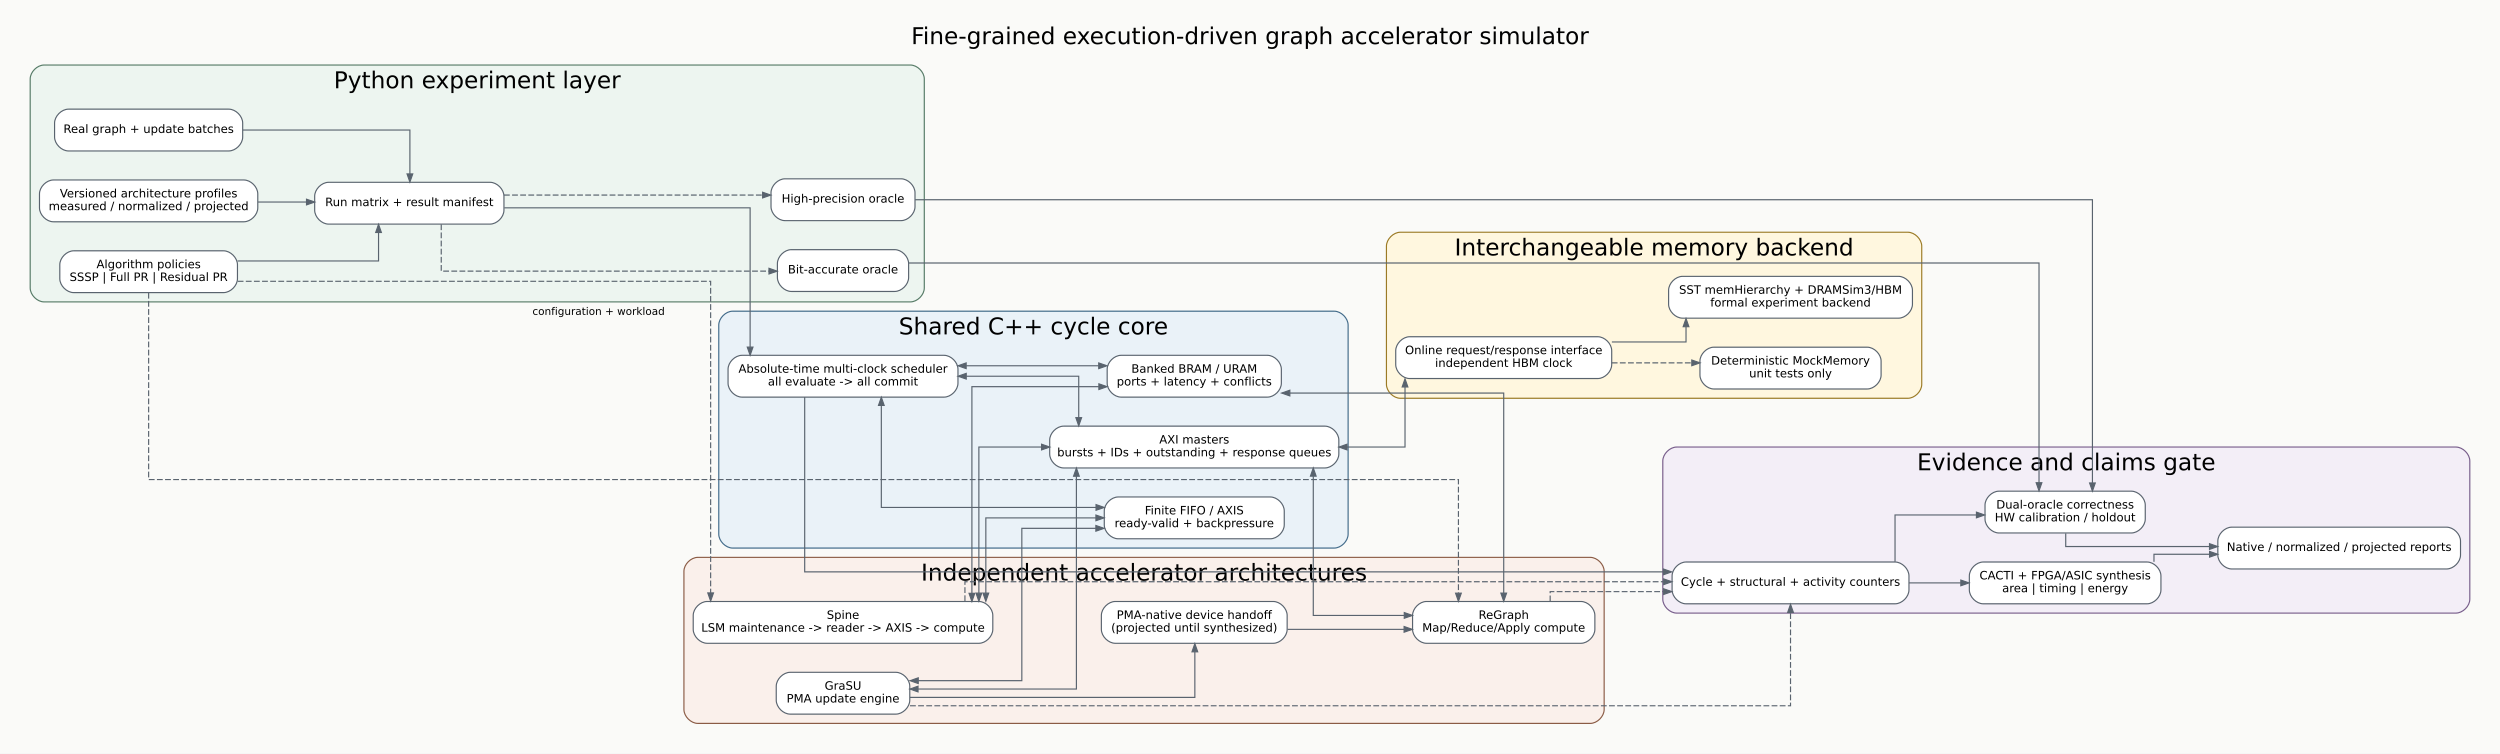
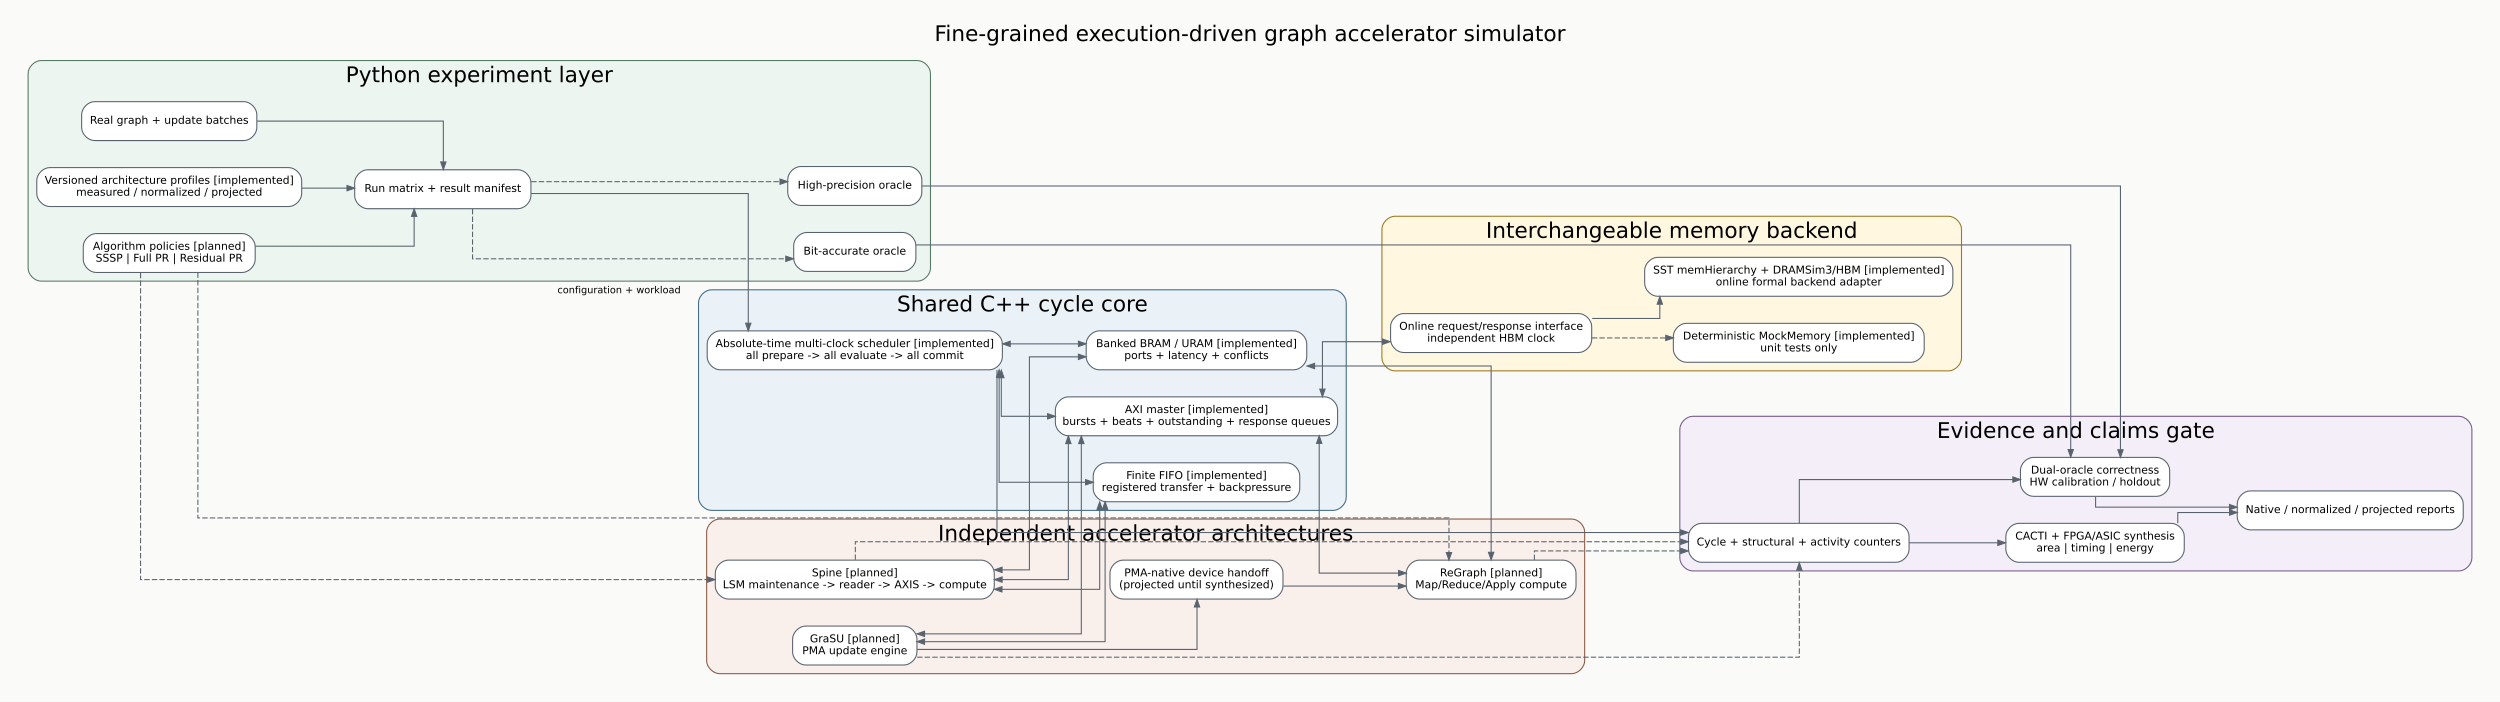
- <svg xmlns="http://www.w3.org/2000/svg" width="2153pt" height="649pt" viewBox="0.00 0.00 2153.00 649.00">
+ <svg xmlns="http://www.w3.org/2000/svg" width="2312pt" height="649pt" viewBox="0.00 0.00 2312.00 649.00">
  <g id="graph0" class="graph" transform="scale(1 1) rotate(0) translate(18 631)">
-     <polygon fill="#fafaf8" stroke="transparent" points="-18,18 -18,-631 2135,-631 2135,18 -18,18" />
-     <text text-anchor="middle" x="1058.5" y="-593" font-family="DejaVu Sans" font-size="20.00">Fine-grained execution-driven graph accelerator simulator</text>
+     <polygon fill="#fafaf8" stroke="transparent" points="-18,18 -18,-631 2294,-631 2294,18 -18,18" />
+     <text text-anchor="middle" x="1138" y="-593" font-family="DejaVu Sans" font-size="20.00">Fine-grained execution-driven graph accelerator simulator</text>
    <g id="clust1" class="cluster">
-       <path fill="#edf5f0" stroke="#557a66" d="M20,-371C20,-371 766,-371 766,-371 772,-371 778,-377 778,-383 778,-383 778,-563 778,-563 778,-569 772,-575 766,-575 766,-575 20,-575 20,-575 14,-575 8,-569 8,-563 8,-563 8,-383 8,-383 8,-377 14,-371 20,-371" />
-       <text text-anchor="middle" x="393" y="-555" font-family="DejaVu Sans" font-size="20.00">Python experiment layer</text>
+       <path fill="#edf5f0" stroke="#557a66" d="M20,-371C20,-371 830.5,-371 830.5,-371 836.5,-371 842.5,-377 842.5,-383 842.5,-383 842.5,-563 842.5,-563 842.5,-569 836.5,-575 830.5,-575 830.5,-575 20,-575 20,-575 14,-575 8,-569 8,-563 8,-563 8,-383 8,-383 8,-377 14,-371 20,-371" />
+       <text text-anchor="middle" x="425.25" y="-555" font-family="DejaVu Sans" font-size="20.00">Python experiment layer</text>
    </g>
    <g id="clust2" class="cluster">
-       <path fill="#eaf2f8" stroke="#426b8a" d="M613,-159C613,-159 1131,-159 1131,-159 1137,-159 1143,-165 1143,-171 1143,-171 1143,-351 1143,-351 1143,-357 1137,-363 1131,-363 1131,-363 613,-363 613,-363 607,-363 601,-357 601,-351 601,-351 601,-171 601,-171 601,-165 607,-159 613,-159" />
-       <text text-anchor="middle" x="872" y="-343" font-family="DejaVu Sans" font-size="20.00">Shared C++ cycle core</text>
+       <path fill="#eaf2f8" stroke="#426b8a" d="M640,-159C640,-159 1215,-159 1215,-159 1221,-159 1227,-165 1227,-171 1227,-171 1227,-351 1227,-351 1227,-357 1221,-363 1215,-363 1215,-363 640,-363 640,-363 634,-363 628,-357 628,-351 628,-351 628,-171 628,-171 628,-165 634,-159 640,-159" />
+       <text text-anchor="middle" x="927.5" y="-343" font-family="DejaVu Sans" font-size="20.00">Shared C++ cycle core</text>
    </g>
    <g id="clust3" class="cluster">
-       <path fill="#faf0eb" stroke="#8a5b45" d="M583,-8C583,-8 1351.5,-8 1351.5,-8 1357.5,-8 1363.5,-14 1363.5,-20 1363.5,-20 1363.5,-139 1363.5,-139 1363.5,-145 1357.5,-151 1351.5,-151 1351.5,-151 583,-151 583,-151 577,-151 571,-145 571,-139 571,-139 571,-20 571,-20 571,-14 577,-8 583,-8" />
-       <text text-anchor="middle" x="967.25" y="-131" font-family="DejaVu Sans" font-size="20.00">Independent accelerator architectures</text>
+       <path fill="#faf0eb" stroke="#8a5b45" d="M647.5,-8C647.5,-8 1435.5,-8 1435.5,-8 1441.5,-8 1447.5,-14 1447.5,-20 1447.5,-20 1447.5,-139 1447.5,-139 1447.5,-145 1441.5,-151 1435.5,-151 1435.5,-151 647.5,-151 647.5,-151 641.5,-151 635.5,-145 635.5,-139 635.5,-139 635.5,-20 635.5,-20 635.5,-14 641.5,-8 647.5,-8" />
+       <text text-anchor="middle" x="1041.5" y="-131" font-family="DejaVu Sans" font-size="20.00">Independent accelerator architectures</text>
    </g>
    <g id="clust4" class="cluster">
-       <path fill="#fff7df" stroke="#9b7a25" d="M1188,-288C1188,-288 1625,-288 1625,-288 1631,-288 1637,-294 1637,-300 1637,-300 1637,-419 1637,-419 1637,-425 1631,-431 1625,-431 1625,-431 1188,-431 1188,-431 1182,-431 1176,-425 1176,-419 1176,-419 1176,-300 1176,-300 1176,-294 1182,-288 1188,-288" />
-       <text text-anchor="middle" x="1406.5" y="-411" font-family="DejaVu Sans" font-size="20.00">Interchangeable memory backend</text>
+       <path fill="#fff7df" stroke="#9b7a25" d="M1272,-288C1272,-288 1784,-288 1784,-288 1790,-288 1796,-294 1796,-300 1796,-300 1796,-419 1796,-419 1796,-425 1790,-431 1784,-431 1784,-431 1272,-431 1272,-431 1266,-431 1260,-425 1260,-419 1260,-419 1260,-300 1260,-300 1260,-294 1266,-288 1272,-288" />
+       <text text-anchor="middle" x="1528" y="-411" font-family="DejaVu Sans" font-size="20.00">Interchangeable memory backend</text>
    </g>
    <g id="clust5" class="cluster">
-       <path fill="#f3eef7" stroke="#765c8a" d="M1426,-103C1426,-103 2097,-103 2097,-103 2103,-103 2109,-109 2109,-115 2109,-115 2109,-234 2109,-234 2109,-240 2103,-246 2097,-246 2097,-246 1426,-246 1426,-246 1420,-246 1414,-240 1414,-234 1414,-234 1414,-115 1414,-115 1414,-109 1420,-103 1426,-103" />
-       <text text-anchor="middle" x="1761.5" y="-226" font-family="DejaVu Sans" font-size="20.00">Evidence and claims gate</text>
+       <path fill="#f3eef7" stroke="#765c8a" d="M1547.5,-103C1547.5,-103 2256,-103 2256,-103 2262,-103 2268,-109 2268,-115 2268,-115 2268,-234 2268,-234 2268,-240 2262,-246 2256,-246 2256,-246 1547.5,-246 1547.5,-246 1541.5,-246 1535.5,-240 1535.5,-234 1535.5,-234 1535.5,-115 1535.5,-115 1535.5,-109 1541.5,-103 1547.5,-103" />
+       <text text-anchor="middle" x="1901.75" y="-226" font-family="DejaVu Sans" font-size="20.00">Evidence and claims gate</text>
    </g>
    <g id="node1" class="node">
-       <path fill="#ffffff" stroke="#59636e" d="M179,-537C179,-537 41,-537 41,-537 35,-537 29,-531 29,-525 29,-525 29,-513 29,-513 29,-507 35,-501 41,-501 41,-501 179,-501 179,-501 185,-501 191,-507 191,-513 191,-513 191,-525 191,-525 191,-531 185,-537 179,-537" />
-       <text text-anchor="middle" x="110" y="-516.5" font-family="DejaVu Sans" font-size="10.00">Real graph + update batches</text>
+       <path fill="#ffffff" stroke="#59636e" d="M207.5,-537C207.5,-537 69.5,-537 69.5,-537 63.5,-537 57.5,-531 57.5,-525 57.5,-525 57.5,-513 57.5,-513 57.5,-507 63.5,-501 69.5,-501 69.5,-501 207.5,-501 207.5,-501 213.5,-501 219.5,-507 219.5,-513 219.5,-513 219.5,-525 219.5,-525 219.5,-531 213.5,-537 207.5,-537" />
+       <text text-anchor="middle" x="138.5" y="-516.5" font-family="DejaVu Sans" font-size="10.00">Real graph + update batches</text>
    </g>
    <g id="node4" class="node">
-       <path fill="#ffffff" stroke="#59636e" d="M404,-474C404,-474 265,-474 265,-474 259,-474 253,-468 253,-462 253,-462 253,-450 253,-450 253,-444 259,-438 265,-438 265,-438 404,-438 404,-438 410,-438 416,-444 416,-450 416,-450 416,-462 416,-462 416,-468 410,-474 404,-474" />
-       <text text-anchor="middle" x="334.5" y="-453.5" font-family="DejaVu Sans" font-size="10.00">Run matrix + result manifest</text>
+       <path fill="#ffffff" stroke="#59636e" d="M461,-474C461,-474 322,-474 322,-474 316,-474 310,-468 310,-462 310,-462 310,-450 310,-450 310,-444 316,-438 322,-438 322,-438 461,-438 461,-438 467,-438 473,-444 473,-450 473,-450 473,-462 473,-462 473,-468 467,-474 461,-474" />
+       <text text-anchor="middle" x="391.5" y="-453.5" font-family="DejaVu Sans" font-size="10.00">Run matrix + result manifest</text>
    </g>
    <g id="edge1" class="edge">
-       <path fill="none" stroke="#59636e" d="M191.23,-519C255.68,-519 335,-519 335,-519 335,-519 335,-481.22 335,-481.22" />
-       <polygon fill="#59636e" stroke="#59636e" points="337.45,-481.22 335,-474.22 332.55,-481.22 337.45,-481.22" />
+       <path fill="none" stroke="#59636e" d="M219.75,-519C293.9,-519 392,-519 392,-519 392,-519 392,-481.22 392,-481.22" />
+       <polygon fill="#59636e" stroke="#59636e" points="394.45,-481.22 392,-474.22 389.55,-481.22 394.45,-481.22" />
    </g>
    <g id="node2" class="node">
-       <path fill="#ffffff" stroke="#59636e" d="M192,-476C192,-476 28,-476 28,-476 22,-476 16,-470 16,-464 16,-464 16,-452 16,-452 16,-446 22,-440 28,-440 28,-440 192,-440 192,-440 198,-440 204,-446 204,-452 204,-452 204,-464 204,-464 204,-470 198,-476 192,-476" />
-       <text text-anchor="middle" x="110" y="-461" font-family="DejaVu Sans" font-size="10.00">Versioned architecture profiles</text>
-       <text text-anchor="middle" x="110" y="-450" font-family="DejaVu Sans" font-size="10.00">measured / normalized / projected</text>
+       <path fill="#ffffff" stroke="#59636e" d="M249,-476C249,-476 28,-476 28,-476 22,-476 16,-470 16,-464 16,-464 16,-452 16,-452 16,-446 22,-440 28,-440 28,-440 249,-440 249,-440 255,-440 261,-446 261,-452 261,-452 261,-464 261,-464 261,-470 255,-476 249,-476" />
+       <text text-anchor="middle" x="138.5" y="-461" font-family="DejaVu Sans" font-size="10.00">Versioned architecture profiles [implemented]</text>
+       <text text-anchor="middle" x="138.5" y="-450" font-family="DejaVu Sans" font-size="10.00">measured / normalized / projected</text>
    </g>
    <g id="edge2" class="edge">
-       <path fill="none" stroke="#59636e" d="M204.23,-457C204.23,-457 245.97,-457 245.97,-457" />
-       <polygon fill="#59636e" stroke="#59636e" points="245.97,-459.45 252.97,-457 245.97,-454.55 245.97,-459.45" />
+       <path fill="none" stroke="#59636e" d="M261.29,-457C261.29,-457 302.9,-457 302.9,-457" />
+       <polygon fill="#59636e" stroke="#59636e" points="302.9,-459.45 309.9,-457 302.9,-454.55 302.9,-459.45" />
    </g>
    <g id="node3" class="node">
-       <path fill="#ffffff" stroke="#59636e" d="M174.5,-415C174.5,-415 45.5,-415 45.5,-415 39.5,-415 33.5,-409 33.5,-403 33.5,-403 33.5,-391 33.5,-391 33.5,-385 39.5,-379 45.5,-379 45.5,-379 174.5,-379 174.5,-379 180.5,-379 186.5,-385 186.5,-391 186.5,-391 186.5,-403 186.5,-403 186.5,-409 180.5,-415 174.5,-415" />
-       <text text-anchor="middle" x="110" y="-400" font-family="DejaVu Sans" font-size="10.00">Algorithm policies</text>
-       <text text-anchor="middle" x="110" y="-389" font-family="DejaVu Sans" font-size="10.00">SSSP | Full PR | Residual PR</text>
+       <path fill="#ffffff" stroke="#59636e" d="M206,-415C206,-415 71,-415 71,-415 65,-415 59,-409 59,-403 59,-403 59,-391 59,-391 59,-385 65,-379 71,-379 71,-379 206,-379 206,-379 212,-379 218,-385 218,-391 218,-391 218,-403 218,-403 218,-409 212,-415 206,-415" />
+       <text text-anchor="middle" x="138.5" y="-400" font-family="DejaVu Sans" font-size="10.00">Algorithm policies [planned]</text>
+       <text text-anchor="middle" x="138.5" y="-389" font-family="DejaVu Sans" font-size="10.00">SSSP | Full PR | Residual PR</text>
    </g>
    <g id="edge3" class="edge">
-       <path fill="none" stroke="#59636e" d="M186.55,-406.25C242.27,-406.25 308,-406.25 308,-406.25 308,-406.25 308,-430.76 308,-430.76" />
-       <polygon fill="#59636e" stroke="#59636e" points="305.55,-430.76 308,-437.76 310.45,-430.76 305.55,-430.76" />
+       <path fill="none" stroke="#59636e" d="M218.04,-403.33C283.3,-403.33 365,-403.33 365,-403.33 365,-403.33 365,-430.88 365,-430.88" />
+       <polygon fill="#59636e" stroke="#59636e" points="362.55,-430.88 365,-437.88 367.45,-430.88 362.55,-430.88" />
    </g>
    <g id="node11" class="node">
-       <path fill="#ffffff" stroke="#59636e" d="M825,-113C825,-113 591,-113 591,-113 585,-113 579,-107 579,-101 579,-101 579,-89 579,-89 579,-83 585,-77 591,-77 591,-77 825,-77 825,-77 831,-77 837,-83 837,-89 837,-89 837,-101 837,-101 837,-107 831,-113 825,-113" />
-       <text text-anchor="middle" x="708" y="-98" font-family="DejaVu Sans" font-size="10.00">Spine</text>
-       <text text-anchor="middle" x="708" y="-87" font-family="DejaVu Sans" font-size="10.00">LSM maintenance -&gt; reader -&gt; AXIS -&gt; compute</text>
+       <path fill="#ffffff" stroke="#59636e" d="M889.5,-113C889.5,-113 655.5,-113 655.5,-113 649.5,-113 643.5,-107 643.5,-101 643.5,-101 643.5,-89 643.5,-89 643.5,-83 649.5,-77 655.5,-77 655.5,-77 889.5,-77 889.5,-77 895.5,-77 901.5,-83 901.5,-89 901.5,-89 901.5,-101 901.5,-101 901.5,-107 895.5,-113 889.5,-113" />
+       <text text-anchor="middle" x="772.5" y="-98" font-family="DejaVu Sans" font-size="10.00">Spine [planned]</text>
+       <text text-anchor="middle" x="772.5" y="-87" font-family="DejaVu Sans" font-size="10.00">LSM maintenance -&gt; reader -&gt; AXIS -&gt; compute</text>
    </g>
    <g id="edge16" class="edge">
-       <path fill="none" stroke="#59636e" stroke-dasharray="5,2" d="M186.69,-388.75C323.17,-388.75 594,-388.75 594,-388.75 594,-388.75 594,-120.38 594,-120.38" />
-       <polygon fill="#59636e" stroke="#59636e" points="596.45,-120.38 594,-113.38 591.55,-120.38 596.45,-120.38" />
+       <path fill="none" stroke="#59636e" stroke-dasharray="5,2" d="M112,-378.56C112,-312.99 112,-95 112,-95 112,-95 636.19,-95 636.19,-95" />
+       <polygon fill="#59636e" stroke="#59636e" points="636.19,-97.45 643.19,-95 636.19,-92.55 636.19,-97.45" />
    </g>
    <g id="node14" class="node">
-       <path fill="#ffffff" stroke="#59636e" d="M1343.5,-113C1343.5,-113 1210.5,-113 1210.5,-113 1204.5,-113 1198.5,-107 1198.5,-101 1198.5,-101 1198.5,-89 1198.5,-89 1198.5,-83 1204.5,-77 1210.5,-77 1210.5,-77 1343.5,-77 1343.5,-77 1349.5,-77 1355.5,-83 1355.5,-89 1355.5,-89 1355.5,-101 1355.5,-101 1355.5,-107 1349.5,-113 1343.5,-113" />
-       <text text-anchor="middle" x="1277" y="-98" font-family="DejaVu Sans" font-size="10.00">ReGraph</text>
-       <text text-anchor="middle" x="1277" y="-87" font-family="DejaVu Sans" font-size="10.00">Map/Reduce/Apply compute</text>
+       <path fill="#ffffff" stroke="#59636e" d="M1427.5,-113C1427.5,-113 1294.5,-113 1294.5,-113 1288.5,-113 1282.5,-107 1282.5,-101 1282.5,-101 1282.5,-89 1282.5,-89 1282.5,-83 1288.5,-77 1294.5,-77 1294.5,-77 1427.5,-77 1427.5,-77 1433.5,-77 1439.5,-83 1439.5,-89 1439.5,-89 1439.5,-101 1439.5,-101 1439.5,-107 1433.5,-113 1427.5,-113" />
+       <text text-anchor="middle" x="1361" y="-98" font-family="DejaVu Sans" font-size="10.00">ReGraph [planned]</text>
+       <text text-anchor="middle" x="1361" y="-87" font-family="DejaVu Sans" font-size="10.00">Map/Reduce/Apply compute</text>
    </g>
    <g id="edge17" class="edge">
-       <path fill="none" stroke="#59636e" stroke-dasharray="5,2" d="M110,-378.85C110,-333.34 110,-218 110,-218 110,-218 1238,-218 1238,-218 1238,-218 1238,-120.15 1238,-120.15" />
-       <polygon fill="#59636e" stroke="#59636e" points="1240.45,-120.15 1238,-113.15 1235.55,-120.15 1240.45,-120.15" />
+       <path fill="none" stroke="#59636e" stroke-dasharray="5,2" d="M165,-378.98C165,-322.4 165,-152 165,-152 165,-152 1322,-152 1322,-152 1322,-152 1322,-120.04 1322,-120.04" />
+       <polygon fill="#59636e" stroke="#59636e" points="1324.45,-120.04 1322,-113.04 1319.55,-120.04 1324.45,-120.04" />
    </g>
    <g id="node5" class="node">
-       <path fill="#ffffff" stroke="#59636e" d="M758,-477C758,-477 658,-477 658,-477 652,-477 646,-471 646,-465 646,-465 646,-453 646,-453 646,-447 652,-441 658,-441 658,-441 758,-441 758,-441 764,-441 770,-447 770,-453 770,-453 770,-465 770,-465 770,-471 764,-477 758,-477" />
-       <text text-anchor="middle" x="708" y="-456.5" font-family="DejaVu Sans" font-size="10.00">High-precision oracle</text>
+       <path fill="#ffffff" stroke="#59636e" d="M822.5,-477C822.5,-477 722.5,-477 722.5,-477 716.5,-477 710.5,-471 710.5,-465 710.5,-465 710.5,-453 710.5,-453 710.5,-447 716.5,-441 722.5,-441 722.5,-441 822.5,-441 822.5,-441 828.5,-441 834.5,-447 834.5,-453 834.5,-453 834.5,-465 834.5,-465 834.5,-471 828.5,-477 822.5,-477" />
+       <text text-anchor="middle" x="772.5" y="-456.5" font-family="DejaVu Sans" font-size="10.00">High-precision oracle</text>
    </g>
    <g id="edge30" class="edge">
-       <path fill="none" stroke="#59636e" stroke-dasharray="5,2" d="M416,-463C416,-463 638.77,-463 638.77,-463" />
-       <polygon fill="#59636e" stroke="#59636e" points="638.77,-465.45 645.77,-463 638.77,-460.55 638.77,-465.45" />
+       <path fill="none" stroke="#59636e" stroke-dasharray="5,2" d="M473.23,-463C473.23,-463 703.34,-463 703.34,-463" />
+       <polygon fill="#59636e" stroke="#59636e" points="703.34,-465.45 710.34,-463 703.34,-460.55 703.34,-465.45" />
    </g>
    <g id="node6" class="node">
-       <path fill="#ffffff" stroke="#59636e" d="M752.5,-416C752.5,-416 663.5,-416 663.5,-416 657.5,-416 651.5,-410 651.5,-404 651.5,-404 651.5,-392 651.5,-392 651.5,-386 657.5,-380 663.5,-380 663.5,-380 752.5,-380 752.5,-380 758.5,-380 764.5,-386 764.5,-392 764.5,-392 764.5,-404 764.5,-404 764.5,-410 758.5,-416 752.5,-416" />
-       <text text-anchor="middle" x="708" y="-395.5" font-family="DejaVu Sans" font-size="10.00">Bit-accurate oracle</text>
+       <path fill="#ffffff" stroke="#59636e" d="M817,-416C817,-416 728,-416 728,-416 722,-416 716,-410 716,-404 716,-404 716,-392 716,-392 716,-386 722,-380 728,-380 728,-380 817,-380 817,-380 823,-380 829,-386 829,-392 829,-392 829,-404 829,-404 829,-410 823,-416 817,-416" />
+       <text text-anchor="middle" x="772.5" y="-395.5" font-family="DejaVu Sans" font-size="10.00">Bit-accurate oracle</text>
    </g>
    <g id="edge31" class="edge">
-       <path fill="none" stroke="#59636e" stroke-dasharray="5,2" d="M362,-437.81C362,-420.64 362,-397.5 362,-397.5 362,-397.5 644.25,-397.5 644.25,-397.5" />
-       <polygon fill="#59636e" stroke="#59636e" points="644.25,-399.95 651.25,-397.5 644.25,-395.05 644.25,-399.95" />
+       <path fill="none" stroke="#59636e" stroke-dasharray="5,2" d="M419,-437.74C419,-418.72 419,-391.67 419,-391.67 419,-391.67 708.7,-391.67 708.7,-391.67" />
+       <polygon fill="#59636e" stroke="#59636e" points="708.7,-394.12 715.7,-391.67 708.7,-389.22 708.7,-394.12" />
    </g>
    <g id="node7" class="node">
-       <path fill="#ffffff" stroke="#59636e" d="M795,-325C795,-325 621,-325 621,-325 615,-325 609,-319 609,-313 609,-313 609,-301 609,-301 609,-295 615,-289 621,-289 621,-289 795,-289 795,-289 801,-289 807,-295 807,-301 807,-301 807,-313 807,-313 807,-319 801,-325 795,-325" />
-       <text text-anchor="middle" x="708" y="-310" font-family="DejaVu Sans" font-size="10.00">Absolute-time multi-clock scheduler</text>
-       <text text-anchor="middle" x="708" y="-299" font-family="DejaVu Sans" font-size="10.00">all evaluate -&gt; all commit</text>
+       <path fill="#ffffff" stroke="#59636e" d="M897,-325C897,-325 648,-325 648,-325 642,-325 636,-319 636,-313 636,-313 636,-301 636,-301 636,-295 642,-289 648,-289 648,-289 897,-289 897,-289 903,-289 909,-295 909,-301 909,-301 909,-313 909,-313 909,-319 903,-325 897,-325" />
+       <text text-anchor="middle" x="772.5" y="-310" font-family="DejaVu Sans" font-size="10.00">Absolute-time multi-clock scheduler [implemented]</text>
+       <text text-anchor="middle" x="772.5" y="-299" font-family="DejaVu Sans" font-size="10.00">all prepare -&gt; all evaluate -&gt; all commit</text>
    </g>
    <g id="edge15" class="edge">
-       <path fill="none" stroke="#59636e" d="M416.26,-452C503.1,-452 628,-452 628,-452 628,-452 628,-332.07 628,-332.07" />
-       <polygon fill="#59636e" stroke="#59636e" points="630.45,-332.07 628,-325.07 625.55,-332.07 630.45,-332.07" />
-       <text text-anchor="middle" x="497.5" y="-359.8" font-family="DejaVu Sans" font-size="9.00">configuration + workload</text>
+       <path fill="none" stroke="#59636e" d="M473.21,-452C556.64,-452 674,-452 674,-452 674,-452 674,-332.07 674,-332.07" />
+       <polygon fill="#59636e" stroke="#59636e" points="676.45,-332.07 674,-325.07 671.55,-332.07 676.45,-332.07" />
+       <text text-anchor="middle" x="554.5" y="-359.8" font-family="DejaVu Sans" font-size="9.00">configuration + workload</text>
    </g>
    <g id="node19" class="node">
-       <path fill="#ffffff" stroke="#59636e" d="M1817.5,-208C1817.5,-208 1703.5,-208 1703.5,-208 1697.5,-208 1691.5,-202 1691.5,-196 1691.5,-196 1691.5,-184 1691.5,-184 1691.5,-178 1697.5,-172 1703.5,-172 1703.5,-172 1817.5,-172 1817.5,-172 1823.5,-172 1829.5,-178 1829.5,-184 1829.5,-184 1829.5,-196 1829.5,-196 1829.5,-202 1823.5,-208 1817.5,-208" />
-       <text text-anchor="middle" x="1760.5" y="-193" font-family="DejaVu Sans" font-size="10.00">Dual-oracle correctness</text>
-       <text text-anchor="middle" x="1760.5" y="-182" font-family="DejaVu Sans" font-size="10.00">HW calibration / holdout</text>
+       <path fill="#ffffff" stroke="#59636e" d="M1976.5,-208C1976.5,-208 1862.5,-208 1862.5,-208 1856.5,-208 1850.5,-202 1850.5,-196 1850.5,-196 1850.5,-184 1850.5,-184 1850.5,-178 1856.5,-172 1862.5,-172 1862.5,-172 1976.5,-172 1976.5,-172 1982.5,-172 1988.5,-178 1988.5,-184 1988.5,-184 1988.5,-196 1988.5,-196 1988.5,-202 1982.5,-208 1976.5,-208" />
+       <text text-anchor="middle" x="1919.5" y="-193" font-family="DejaVu Sans" font-size="10.00">Dual-oracle correctness</text>
+       <text text-anchor="middle" x="1919.5" y="-182" font-family="DejaVu Sans" font-size="10.00">HW calibration / holdout</text>
    </g>
    <g id="edge32" class="edge">
-       <path fill="none" stroke="#59636e" d="M770.11,-459C999.25,-459 1784,-459 1784,-459 1784,-459 1784,-215.07 1784,-215.07" />
-       <polygon fill="#59636e" stroke="#59636e" points="1786.45,-215.07 1784,-208.07 1781.55,-215.07 1786.45,-215.07" />
+       <path fill="none" stroke="#59636e" d="M834.6,-459C1076.59,-459 1943,-459 1943,-459 1943,-459 1943,-215.07 1943,-215.07" />
+       <polygon fill="#59636e" stroke="#59636e" points="1945.45,-215.07 1943,-208.07 1940.55,-215.07 1945.45,-215.07" />
    </g>
    <g id="edge33" class="edge">
-       <path fill="none" stroke="#59636e" d="M764.84,-404.5C980.77,-404.5 1738,-404.5 1738,-404.5 1738,-404.5 1738,-215.29 1738,-215.29" />
-       <polygon fill="#59636e" stroke="#59636e" points="1740.45,-215.29 1738,-208.29 1735.55,-215.29 1740.45,-215.29" />
+       <path fill="none" stroke="#59636e" d="M829.03,-404.5C1057.06,-404.5 1897,-404.5 1897,-404.5 1897,-404.5 1897,-215.29 1897,-215.29" />
+       <polygon fill="#59636e" stroke="#59636e" points="1899.45,-215.29 1897,-208.29 1894.55,-215.29 1899.45,-215.29" />
    </g>
    <g id="node8" class="node">
-       <path fill="#ffffff" stroke="#59636e" d="M1076,-203C1076,-203 945,-203 945,-203 939,-203 933,-197 933,-191 933,-191 933,-179 933,-179 933,-173 939,-167 945,-167 945,-167 1076,-167 1076,-167 1082,-167 1088,-173 1088,-179 1088,-179 1088,-191 1088,-191 1088,-197 1082,-203 1076,-203" />
-       <text text-anchor="middle" x="1010.5" y="-188" font-family="DejaVu Sans" font-size="10.00">Finite FIFO / AXIS</text>
-       <text text-anchor="middle" x="1010.5" y="-177" font-family="DejaVu Sans" font-size="10.00">ready-valid + backpressure</text>
+       <path fill="#ffffff" stroke="#59636e" d="M1172,-203C1172,-203 1005,-203 1005,-203 999,-203 993,-197 993,-191 993,-191 993,-179 993,-179 993,-173 999,-167 1005,-167 1005,-167 1172,-167 1172,-167 1178,-167 1184,-173 1184,-179 1184,-179 1184,-191 1184,-191 1184,-197 1178,-203 1172,-203" />
+       <text text-anchor="middle" x="1088.5" y="-188" font-family="DejaVu Sans" font-size="10.00">Finite FIFO [implemented]</text>
+       <text text-anchor="middle" x="1088.5" y="-177" font-family="DejaVu Sans" font-size="10.00">registered transfer + backpressure</text>
    </g>
    <g id="edge4" class="edge">
-       <path fill="none" stroke="#59636e" d="M741,-281.84C741,-281.84 741,-194 741,-194 741,-194 925.91,-194 925.91,-194" />
-       <polygon fill="#59636e" stroke="#59636e" points="738.55,-281.84 741,-288.84 743.45,-281.84 738.55,-281.84" />
-       <polygon fill="#59636e" stroke="#59636e" points="925.91,-196.45 932.91,-194 925.91,-191.55 925.91,-196.45" />
+       <path fill="none" stroke="#59636e" d="M906,-282C906,-282 906,-185 906,-185 906,-185 985.97,-185 985.97,-185" />
+       <polygon fill="#59636e" stroke="#59636e" points="903.55,-282 906,-289 908.45,-282 903.55,-282" />
+       <polygon fill="#59636e" stroke="#59636e" points="985.97,-187.45 992.97,-185 985.97,-182.55 985.97,-187.45" />
    </g>
    <g id="node9" class="node">
-       <path fill="#ffffff" stroke="#59636e" d="M1073.5,-325C1073.5,-325 947.5,-325 947.5,-325 941.5,-325 935.5,-319 935.5,-313 935.5,-313 935.5,-301 935.5,-301 935.5,-295 941.5,-289 947.5,-289 947.5,-289 1073.5,-289 1073.5,-289 1079.5,-289 1085.5,-295 1085.5,-301 1085.5,-301 1085.5,-313 1085.5,-313 1085.5,-319 1079.5,-325 1073.5,-325" />
-       <text text-anchor="middle" x="1010.5" y="-310" font-family="DejaVu Sans" font-size="10.00">Banked BRAM / URAM</text>
-       <text text-anchor="middle" x="1010.5" y="-299" font-family="DejaVu Sans" font-size="10.00">ports + latency + conflicts</text>
+       <path fill="#ffffff" stroke="#59636e" d="M1178.5,-325C1178.5,-325 998.5,-325 998.5,-325 992.5,-325 986.5,-319 986.5,-313 986.5,-313 986.5,-301 986.5,-301 986.5,-295 992.5,-289 998.5,-289 998.5,-289 1178.5,-289 1178.5,-289 1184.5,-289 1190.5,-295 1190.5,-301 1190.5,-301 1190.5,-313 1190.5,-313 1190.5,-319 1184.5,-325 1178.5,-325" />
+       <text text-anchor="middle" x="1088.5" y="-310" font-family="DejaVu Sans" font-size="10.00">Banked BRAM / URAM [implemented]</text>
+       <text text-anchor="middle" x="1088.5" y="-299" font-family="DejaVu Sans" font-size="10.00">ports + latency + conflicts</text>
    </g>
    <g id="edge5" class="edge">
-       <path fill="none" stroke="#59636e" d="M814.05,-316C814.05,-316 928.23,-316 928.23,-316" />
-       <polygon fill="#59636e" stroke="#59636e" points="928.23,-318.45 935.23,-316 928.23,-313.55 928.23,-318.45" />
-       <polygon fill="#59636e" stroke="#59636e" points="814.05,-313.55 807.05,-316 814.05,-318.45 814.05,-313.55" />
+       <path fill="none" stroke="#59636e" d="M916.26,-313C916.26,-313 979.31,-313 979.31,-313" />
+       <polygon fill="#59636e" stroke="#59636e" points="979.31,-315.45 986.31,-313 979.31,-310.55 979.31,-315.45" />
+       <polygon fill="#59636e" stroke="#59636e" points="916.26,-310.55 909.26,-313 916.26,-315.45 916.26,-310.55" />
    </g>
    <g id="node10" class="node">
-       <path fill="#ffffff" stroke="#59636e" d="M1123,-264C1123,-264 898,-264 898,-264 892,-264 886,-258 886,-252 886,-252 886,-240 886,-240 886,-234 892,-228 898,-228 898,-228 1123,-228 1123,-228 1129,-228 1135,-234 1135,-240 1135,-240 1135,-252 1135,-252 1135,-258 1129,-264 1123,-264" />
-       <text text-anchor="middle" x="1010.5" y="-249" font-family="DejaVu Sans" font-size="10.00">AXI masters</text>
-       <text text-anchor="middle" x="1010.5" y="-238" font-family="DejaVu Sans" font-size="10.00">bursts + IDs + outstanding + response queues</text>
+       <path fill="#ffffff" stroke="#59636e" d="M1207,-264C1207,-264 970,-264 970,-264 964,-264 958,-258 958,-252 958,-252 958,-240 958,-240 958,-234 964,-228 970,-228 970,-228 1207,-228 1207,-228 1213,-228 1219,-234 1219,-240 1219,-240 1219,-252 1219,-252 1219,-258 1213,-264 1207,-264" />
+       <text text-anchor="middle" x="1088.5" y="-249" font-family="DejaVu Sans" font-size="10.00">AXI master [implemented]</text>
+       <text text-anchor="middle" x="1088.5" y="-238" font-family="DejaVu Sans" font-size="10.00">bursts + beats + outstanding + response queues</text>
    </g>
    <g id="edge6" class="edge">
-       <path fill="none" stroke="#59636e" d="M814.12,-307C814.12,-307 911,-307 911,-307 911,-307 911,-271.3 911,-271.3" />
-       <polygon fill="#59636e" stroke="#59636e" points="814.12,-304.55 807.12,-307 814.12,-309.45 814.12,-304.55" />
-       <polygon fill="#59636e" stroke="#59636e" points="913.45,-271.3 911,-264.3 908.55,-271.3 913.45,-271.3" />
+       <path fill="none" stroke="#59636e" d="M908,-281.7C908,-281.7 908,-246 908,-246 908,-246 950.8,-246 950.8,-246" />
+       <polygon fill="#59636e" stroke="#59636e" points="905.55,-281.7 908,-288.7 910.45,-281.7 905.55,-281.7" />
+       <polygon fill="#59636e" stroke="#59636e" points="950.8,-248.45 957.8,-246 950.8,-243.55 950.8,-248.45" />
    </g>
    <g id="node18" class="node">
-       <path fill="#ffffff" stroke="#59636e" d="M1614,-147C1614,-147 1434,-147 1434,-147 1428,-147 1422,-141 1422,-135 1422,-135 1422,-123 1422,-123 1422,-117 1428,-111 1434,-111 1434,-111 1614,-111 1614,-111 1620,-111 1626,-117 1626,-123 1626,-123 1626,-135 1626,-135 1626,-141 1620,-147 1614,-147" />
-       <text text-anchor="middle" x="1524" y="-126.5" font-family="DejaVu Sans" font-size="10.00">Cycle + structural + activity counters</text>
+       <path fill="#ffffff" stroke="#59636e" d="M1735.5,-147C1735.5,-147 1555.5,-147 1555.5,-147 1549.5,-147 1543.5,-141 1543.5,-135 1543.5,-135 1543.5,-123 1543.5,-123 1543.5,-117 1549.5,-111 1555.5,-111 1555.5,-111 1735.5,-111 1735.5,-111 1741.5,-111 1747.5,-117 1747.5,-123 1747.5,-123 1747.5,-135 1747.5,-135 1747.5,-141 1741.5,-147 1735.5,-147" />
+       <text text-anchor="middle" x="1645.5" y="-126.5" font-family="DejaVu Sans" font-size="10.00">Cycle + structural + activity counters</text>
    </g>
    <g id="edge26" class="edge">
-       <path fill="none" stroke="#59636e" d="M675,-288.97C675,-245.5 675,-138.5 675,-138.5 675,-138.5 1414.59,-138.5 1414.59,-138.5" />
-       <polygon fill="#59636e" stroke="#59636e" points="1414.59,-140.95 1421.59,-138.5 1414.59,-136.05 1414.59,-140.95" />
+       <path fill="none" stroke="#59636e" d="M904,-288.97C904,-245.5 904,-138.5 904,-138.5 904,-138.5 1536.18,-138.5 1536.18,-138.5" />
+       <polygon fill="#59636e" stroke="#59636e" points="1536.18,-140.95 1543.18,-138.5 1536.18,-136.05 1536.18,-140.95" />
    </g>
    <g id="edge18" class="edge">
-       <path fill="none" stroke="#59636e" d="M925.81,-185C925.81,-185 831,-185 831,-185 831,-185 831,-120.21 831,-120.21" />
-       <polygon fill="#59636e" stroke="#59636e" points="925.81,-187.45 932.81,-185 925.81,-182.55 925.81,-187.45" />
-       <polygon fill="#59636e" stroke="#59636e" points="833.45,-120.21 831,-113.21 828.55,-120.21 833.45,-120.21" />
+       <path fill="none" stroke="#59636e" d="M999,-159.84C999,-159.84 999,-86 999,-86 999,-86 908.63,-86 908.63,-86" />
+       <polygon fill="#59636e" stroke="#59636e" points="996.55,-159.84 999,-166.84 1001.45,-159.84 996.55,-159.84" />
+       <polygon fill="#59636e" stroke="#59636e" points="908.63,-83.55 901.63,-86 908.63,-88.45 908.63,-83.55" />
    </g>
    <g id="node12" class="node">
-       <path fill="#ffffff" stroke="#59636e" d="M753.5,-52C753.5,-52 662.5,-52 662.5,-52 656.5,-52 650.5,-46 650.5,-40 650.5,-40 650.5,-28 650.5,-28 650.5,-22 656.5,-16 662.5,-16 662.5,-16 753.5,-16 753.5,-16 759.5,-16 765.5,-22 765.5,-28 765.5,-28 765.5,-40 765.5,-40 765.5,-46 759.5,-52 753.5,-52" />
-       <text text-anchor="middle" x="708" y="-37" font-family="DejaVu Sans" font-size="10.00">GraSU</text>
-       <text text-anchor="middle" x="708" y="-26" font-family="DejaVu Sans" font-size="10.00">PMA update engine</text>
+       <path fill="#ffffff" stroke="#59636e" d="M818,-52C818,-52 727,-52 727,-52 721,-52 715,-46 715,-40 715,-40 715,-28 715,-28 715,-22 721,-16 727,-16 727,-16 818,-16 818,-16 824,-16 830,-22 830,-28 830,-28 830,-40 830,-40 830,-46 824,-52 818,-52" />
+       <text text-anchor="middle" x="772.5" y="-37" font-family="DejaVu Sans" font-size="10.00">GraSU [planned]</text>
+       <text text-anchor="middle" x="772.5" y="-26" font-family="DejaVu Sans" font-size="10.00">PMA update engine</text>
    </g>
    <g id="edge20" class="edge">
-       <path fill="none" stroke="#59636e" d="M925.77,-176C925.77,-176 862,-176 862,-176 862,-176 862,-44.8 862,-44.8 862,-44.8 772.78,-44.8 772.78,-44.8" />
-       <polygon fill="#59636e" stroke="#59636e" points="925.77,-178.45 932.77,-176 925.77,-173.55 925.77,-178.45" />
-       <polygon fill="#59636e" stroke="#59636e" points="772.78,-42.35 765.78,-44.8 772.78,-47.25 772.78,-42.35" />
+       <path fill="none" stroke="#59636e" d="M1004,-159.93C1004,-159.93 1004,-37.6 1004,-37.6 1004,-37.6 837.02,-37.6 837.02,-37.6" />
+       <polygon fill="#59636e" stroke="#59636e" points="1001.55,-159.93 1004,-166.93 1006.45,-159.93 1001.55,-159.93" />
+       <polygon fill="#59636e" stroke="#59636e" points="837.02,-35.15 830.02,-37.6 837.02,-40.05 837.02,-35.15" />
    </g>
    <g id="edge19" class="edge">
-       <path fill="none" stroke="#59636e" d="M928.36,-298C928.36,-298 819,-298 819,-298 819,-298 819,-120.01 819,-120.01" />
-       <polygon fill="#59636e" stroke="#59636e" points="928.36,-300.45 935.36,-298 928.36,-295.55 928.36,-300.45" />
-       <polygon fill="#59636e" stroke="#59636e" points="821.45,-120.01 819,-113.01 816.55,-120.01 821.45,-120.01" />
+       <path fill="none" stroke="#59636e" d="M979.31,-301C979.31,-301 934,-301 934,-301 934,-301 934,-104 934,-104 934,-104 908.71,-104 908.71,-104" />
+       <polygon fill="#59636e" stroke="#59636e" points="979.31,-303.45 986.31,-301 979.31,-298.55 979.31,-303.45" />
+       <polygon fill="#59636e" stroke="#59636e" points="908.71,-101.55 901.71,-104 908.71,-106.45 908.71,-101.55" />
    </g>
    <g id="edge21" class="edge">
-       <path fill="none" stroke="#59636e" d="M1092.8,-292.5C1092.8,-292.5 1277,-292.5 1277,-292.5 1277,-292.5 1277,-120.23 1277,-120.23" />
-       <polygon fill="#59636e" stroke="#59636e" points="1092.8,-290.05 1085.8,-292.5 1092.8,-294.95 1092.8,-290.05" />
-       <polygon fill="#59636e" stroke="#59636e" points="1279.45,-120.23 1277,-113.23 1274.55,-120.23 1279.45,-120.23" />
+       <path fill="none" stroke="#59636e" d="M1197.74,-292.5C1197.74,-292.5 1361,-292.5 1361,-292.5 1361,-292.5 1361,-120.23 1361,-120.23" />
+       <polygon fill="#59636e" stroke="#59636e" points="1197.74,-290.05 1190.74,-292.5 1197.74,-294.95 1197.74,-290.05" />
+       <polygon fill="#59636e" stroke="#59636e" points="1363.45,-120.23 1361,-113.23 1358.55,-120.23 1363.45,-120.23" />
    </g>
    <g id="node15" class="node">
-       <path fill="#ffffff" stroke="#59636e" d="M1358,-341C1358,-341 1196,-341 1196,-341 1190,-341 1184,-335 1184,-329 1184,-329 1184,-317 1184,-317 1184,-311 1190,-305 1196,-305 1196,-305 1358,-305 1358,-305 1364,-305 1370,-311 1370,-317 1370,-317 1370,-329 1370,-329 1370,-335 1364,-341 1358,-341" />
-       <text text-anchor="middle" x="1277" y="-326" font-family="DejaVu Sans" font-size="10.00">Online request/response interface</text>
-       <text text-anchor="middle" x="1277" y="-315" font-family="DejaVu Sans" font-size="10.00">independent HBM clock</text>
+       <path fill="#ffffff" stroke="#59636e" d="M1442,-341C1442,-341 1280,-341 1280,-341 1274,-341 1268,-335 1268,-329 1268,-329 1268,-317 1268,-317 1268,-311 1274,-305 1280,-305 1280,-305 1442,-305 1442,-305 1448,-305 1454,-311 1454,-317 1454,-317 1454,-329 1454,-329 1454,-335 1448,-341 1442,-341" />
+       <text text-anchor="middle" x="1361" y="-326" font-family="DejaVu Sans" font-size="10.00">Online request/response interface</text>
+       <text text-anchor="middle" x="1361" y="-315" font-family="DejaVu Sans" font-size="10.00">independent HBM clock</text>
    </g>
    <g id="edge22" class="edge">
-       <path fill="none" stroke="#59636e" d="M1142.07,-246C1142.07,-246 1192,-246 1192,-246 1192,-246 1192,-297.75 1192,-297.75" />
-       <polygon fill="#59636e" stroke="#59636e" points="1142.07,-243.55 1135.07,-246 1142.07,-248.45 1142.07,-243.55" />
-       <polygon fill="#59636e" stroke="#59636e" points="1189.55,-297.75 1192,-304.75 1194.45,-297.75 1189.55,-297.75" />
+       <path fill="none" stroke="#59636e" d="M1205,-271.13C1205,-271.13 1205,-315 1205,-315 1205,-315 1260.55,-315 1260.55,-315" />
+       <polygon fill="#59636e" stroke="#59636e" points="1207.45,-271.13 1205,-264.13 1202.55,-271.13 1207.45,-271.13" />
+       <polygon fill="#59636e" stroke="#59636e" points="1260.55,-317.45 1267.55,-315 1260.55,-312.55 1260.55,-317.45" />
    </g>
    <g id="edge23" class="edge">
-       <path fill="none" stroke="#59636e" d="M825,-120.21C825,-120.21 825,-246 825,-246 825,-246 879,-246 879,-246" />
-       <polygon fill="#59636e" stroke="#59636e" points="827.45,-120.21 825,-113.21 822.55,-120.21 827.45,-120.21" />
-       <polygon fill="#59636e" stroke="#59636e" points="879,-248.45 886,-246 879,-243.55 879,-248.45" />
+       <path fill="none" stroke="#59636e" d="M908.76,-95C908.76,-95 970,-95 970,-95 970,-95 970,-220.79 970,-220.79" />
+       <polygon fill="#59636e" stroke="#59636e" points="908.76,-92.55 901.76,-95 908.76,-97.45 908.76,-92.55" />
+       <polygon fill="#59636e" stroke="#59636e" points="967.55,-220.79 970,-227.79 972.45,-220.79 967.55,-220.79" />
    </g>
    <g id="edge27" class="edge">
-       <path fill="none" stroke="#59636e" stroke-dasharray="5,2" d="M813,-113.32C813,-121.79 813,-130 813,-130 813,-130 1414.75,-130 1414.75,-130" />
-       <polygon fill="#59636e" stroke="#59636e" points="1414.75,-132.45 1421.75,-130 1414.75,-127.55 1414.75,-132.45" />
+       <path fill="none" stroke="#59636e" stroke-dasharray="5,2" d="M773,-113.32C773,-121.79 773,-130 773,-130 773,-130 1536.28,-130 1536.28,-130" />
+       <polygon fill="#59636e" stroke="#59636e" points="1536.28,-132.45 1543.28,-130 1536.28,-127.55 1536.28,-132.45" />
    </g>
    <g id="edge24" class="edge">
-       <path fill="none" stroke="#59636e" d="M772.6,-37.6C772.6,-37.6 909,-37.6 909,-37.6 909,-37.6 909,-220.87 909,-220.87" />
-       <polygon fill="#59636e" stroke="#59636e" points="772.6,-35.15 765.6,-37.6 772.6,-40.05 772.6,-35.15" />
-       <polygon fill="#59636e" stroke="#59636e" points="906.55,-220.87 909,-227.87 911.45,-220.87 906.55,-220.87" />
+       <path fill="none" stroke="#59636e" d="M837.02,-44.8C837.02,-44.8 982,-44.8 982,-44.8 982,-44.8 982,-220.79 982,-220.79" />
+       <polygon fill="#59636e" stroke="#59636e" points="837.02,-42.35 830.02,-44.8 837.02,-47.25 837.02,-42.35" />
+       <polygon fill="#59636e" stroke="#59636e" points="979.55,-220.79 982,-227.79 984.45,-220.79 979.55,-220.79" />
    </g>
    <g id="node13" class="node">
-       <path fill="#ffffff" stroke="#59636e" d="M1078.5,-113C1078.5,-113 942.5,-113 942.5,-113 936.5,-113 930.5,-107 930.5,-101 930.5,-101 930.5,-89 930.5,-89 930.5,-83 936.5,-77 942.5,-77 942.5,-77 1078.5,-77 1078.5,-77 1084.5,-77 1090.5,-83 1090.5,-89 1090.5,-89 1090.5,-101 1090.5,-101 1090.5,-107 1084.5,-113 1078.5,-113" />
-       <text text-anchor="middle" x="1010.5" y="-98" font-family="DejaVu Sans" font-size="10.00">PMA-native device handoff</text>
-       <text text-anchor="middle" x="1010.5" y="-87" font-family="DejaVu Sans" font-size="10.00">(projected until synthesized)</text>
+       <path fill="#ffffff" stroke="#59636e" d="M1156.5,-113C1156.5,-113 1020.5,-113 1020.5,-113 1014.5,-113 1008.5,-107 1008.5,-101 1008.5,-101 1008.5,-89 1008.5,-89 1008.5,-83 1014.5,-77 1020.5,-77 1020.5,-77 1156.5,-77 1156.5,-77 1162.5,-77 1168.5,-83 1168.5,-89 1168.5,-89 1168.5,-101 1168.5,-101 1168.5,-107 1162.5,-113 1156.5,-113" />
+       <text text-anchor="middle" x="1088.5" y="-98" font-family="DejaVu Sans" font-size="10.00">PMA-native device handoff</text>
+       <text text-anchor="middle" x="1088.5" y="-87" font-family="DejaVu Sans" font-size="10.00">(projected until synthesized)</text>
    </g>
    <g id="edge7" class="edge">
-       <path fill="none" stroke="#59636e" d="M765.71,-30.4C853.62,-30.4 1011,-30.4 1011,-30.4 1011,-30.4 1011,-69.66 1011,-69.66" />
-       <polygon fill="#59636e" stroke="#59636e" points="1008.55,-69.66 1011,-76.66 1013.45,-69.66 1008.55,-69.66" />
+       <path fill="none" stroke="#59636e" d="M830.18,-30.4C921.47,-30.4 1089,-30.4 1089,-30.4 1089,-30.4 1089,-69.66 1089,-69.66" />
+       <polygon fill="#59636e" stroke="#59636e" points="1086.55,-69.66 1089,-76.66 1091.45,-69.66 1086.55,-69.66" />
    </g>
    <g id="edge28" class="edge">
-       <path fill="none" stroke="#59636e" stroke-dasharray="5,2" d="M765.7,-23.2C951.79,-23.2 1524,-23.2 1524,-23.2 1524,-23.2 1524,-103.57 1524,-103.57" />
-       <polygon fill="#59636e" stroke="#59636e" points="1521.55,-103.57 1524,-110.57 1526.45,-103.57 1521.55,-103.57" />
+       <path fill="none" stroke="#59636e" stroke-dasharray="5,2" d="M830.15,-23.2C1024.86,-23.2 1646,-23.2 1646,-23.2 1646,-23.2 1646,-103.57 1646,-103.57" />
+       <polygon fill="#59636e" stroke="#59636e" points="1643.55,-103.57 1646,-110.57 1648.45,-103.57 1643.55,-103.57" />
    </g>
    <g id="edge8" class="edge">
-       <path fill="none" stroke="#59636e" d="M1090.82,-89C1090.82,-89 1191.22,-89 1191.22,-89" />
-       <polygon fill="#59636e" stroke="#59636e" points="1191.22,-91.45 1198.22,-89 1191.22,-86.55 1191.22,-91.45" />
+       <path fill="none" stroke="#59636e" d="M1168.79,-89C1168.79,-89 1275.23,-89 1275.23,-89" />
+       <polygon fill="#59636e" stroke="#59636e" points="1275.23,-91.45 1282.23,-89 1275.23,-86.55 1275.23,-91.45" />
    </g>
    <g id="edge25" class="edge">
-       <path fill="none" stroke="#59636e" d="M1191.36,-101C1191.36,-101 1113,-101 1113,-101 1113,-101 1113,-220.93 1113,-220.93" />
-       <polygon fill="#59636e" stroke="#59636e" points="1191.36,-103.45 1198.36,-101 1191.36,-98.55 1191.36,-103.45" />
-       <polygon fill="#59636e" stroke="#59636e" points="1110.55,-220.93 1113,-227.93 1115.45,-220.93 1110.55,-220.93" />
+       <path fill="none" stroke="#59636e" d="M1275.43,-101C1275.43,-101 1202,-101 1202,-101 1202,-101 1202,-220.93 1202,-220.93" />
+       <polygon fill="#59636e" stroke="#59636e" points="1275.43,-103.45 1282.43,-101 1275.43,-98.55 1275.43,-103.45" />
+       <polygon fill="#59636e" stroke="#59636e" points="1199.55,-220.93 1202,-227.93 1204.45,-220.93 1199.55,-220.93" />
    </g>
    <g id="edge29" class="edge">
-       <path fill="none" stroke="#59636e" stroke-dasharray="5,2" d="M1317,-113.12C1317,-117.77 1317,-121.5 1317,-121.5 1317,-121.5 1414.71,-121.5 1414.71,-121.5" />
-       <polygon fill="#59636e" stroke="#59636e" points="1414.71,-123.95 1421.71,-121.5 1414.71,-119.05 1414.71,-123.95" />
+       <path fill="none" stroke="#59636e" stroke-dasharray="5,2" d="M1401,-113.12C1401,-117.77 1401,-121.5 1401,-121.5 1401,-121.5 1536.23,-121.5 1536.23,-121.5" />
+       <polygon fill="#59636e" stroke="#59636e" points="1536.23,-123.95 1543.23,-121.5 1536.23,-119.05 1536.23,-123.95" />
    </g>
    <g id="node16" class="node">
-       <path fill="#ffffff" stroke="#59636e" d="M1590,-332C1590,-332 1458,-332 1458,-332 1452,-332 1446,-326 1446,-320 1446,-320 1446,-308 1446,-308 1446,-302 1452,-296 1458,-296 1458,-296 1590,-296 1590,-296 1596,-296 1602,-302 1602,-308 1602,-308 1602,-320 1602,-320 1602,-326 1596,-332 1590,-332" />
-       <text text-anchor="middle" x="1524" y="-317" font-family="DejaVu Sans" font-size="10.00">Deterministic MockMemory</text>
-       <text text-anchor="middle" x="1524" y="-306" font-family="DejaVu Sans" font-size="10.00">unit tests only</text>
+       <path fill="#ffffff" stroke="#59636e" d="M1749.5,-332C1749.5,-332 1541.5,-332 1541.5,-332 1535.5,-332 1529.5,-326 1529.5,-320 1529.5,-320 1529.5,-308 1529.5,-308 1529.5,-302 1535.5,-296 1541.5,-296 1541.5,-296 1749.5,-296 1749.5,-296 1755.5,-296 1761.5,-302 1761.5,-308 1761.5,-308 1761.5,-320 1761.5,-320 1761.5,-326 1755.5,-332 1749.5,-332" />
+       <text text-anchor="middle" x="1645.5" y="-317" font-family="DejaVu Sans" font-size="10.00">Deterministic MockMemory [implemented]</text>
+       <text text-anchor="middle" x="1645.5" y="-306" font-family="DejaVu Sans" font-size="10.00">unit tests only</text>
    </g>
    <g id="edge9" class="edge">
-       <path fill="none" stroke="#59636e" stroke-dasharray="5,2" d="M1370.03,-318.5C1370.03,-318.5 1438.98,-318.5 1438.98,-318.5" />
-       <polygon fill="#59636e" stroke="#59636e" points="1438.98,-320.95 1445.98,-318.5 1438.98,-316.05 1438.98,-320.95" />
+       <path fill="none" stroke="#59636e" stroke-dasharray="5,2" d="M1454.16,-318.5C1454.16,-318.5 1522.5,-318.5 1522.5,-318.5" />
+       <polygon fill="#59636e" stroke="#59636e" points="1522.5,-320.95 1529.5,-318.5 1522.5,-316.05 1522.5,-320.95" />
    </g>
    <g id="node17" class="node">
-       <path fill="#ffffff" stroke="#59636e" d="M1617,-393C1617,-393 1431,-393 1431,-393 1425,-393 1419,-387 1419,-381 1419,-381 1419,-369 1419,-369 1419,-363 1425,-357 1431,-357 1431,-357 1617,-357 1617,-357 1623,-357 1629,-363 1629,-369 1629,-369 1629,-381 1629,-381 1629,-387 1623,-393 1617,-393" />
-       <text text-anchor="middle" x="1524" y="-378" font-family="DejaVu Sans" font-size="10.00">SST memHierarchy + DRAMSim3/HBM</text>
-       <text text-anchor="middle" x="1524" y="-367" font-family="DejaVu Sans" font-size="10.00">formal experiment backend</text>
+       <path fill="#ffffff" stroke="#59636e" d="M1776,-393C1776,-393 1515,-393 1515,-393 1509,-393 1503,-387 1503,-381 1503,-381 1503,-369 1503,-369 1503,-363 1509,-357 1515,-357 1515,-357 1776,-357 1776,-357 1782,-357 1788,-363 1788,-369 1788,-369 1788,-381 1788,-381 1788,-387 1782,-393 1776,-393" />
+       <text text-anchor="middle" x="1645.5" y="-378" font-family="DejaVu Sans" font-size="10.00">SST memHierarchy + DRAMSim3/HBM [implemented]</text>
+       <text text-anchor="middle" x="1645.5" y="-367" font-family="DejaVu Sans" font-size="10.00">online formal backend adapter</text>
    </g>
    <g id="edge10" class="edge">
-       <path fill="none" stroke="#59636e" d="M1370.14,-336.5C1403.95,-336.5 1434,-336.5 1434,-336.5 1434,-336.5 1434,-349.65 1434,-349.65" />
-       <polygon fill="#59636e" stroke="#59636e" points="1431.55,-349.65 1434,-356.65 1436.45,-349.65 1431.55,-349.65" />
+       <path fill="none" stroke="#59636e" d="M1454.45,-336.5C1487.67,-336.5 1517,-336.5 1517,-336.5 1517,-336.5 1517,-349.65 1517,-349.65" />
+       <polygon fill="#59636e" stroke="#59636e" points="1514.55,-349.65 1517,-356.65 1519.45,-349.65 1514.55,-349.65" />
    </g>
    <g id="edge11" class="edge">
-       <path fill="none" stroke="#59636e" d="M1614,-147.19C1614,-164.36 1614,-187.5 1614,-187.5 1614,-187.5 1684.11,-187.5 1684.11,-187.5" />
-       <polygon fill="#59636e" stroke="#59636e" points="1684.11,-189.95 1691.11,-187.5 1684.11,-185.05 1684.11,-189.95" />
+       <path fill="none" stroke="#59636e" d="M1646,-147.19C1646,-164.36 1646,-187.5 1646,-187.5 1646,-187.5 1843.48,-187.5 1843.48,-187.5" />
+       <polygon fill="#59636e" stroke="#59636e" points="1843.48,-189.95 1850.48,-187.5 1843.48,-185.05 1843.48,-189.95" />
    </g>
    <g id="node20" class="node">
-       <path fill="#ffffff" stroke="#59636e" d="M1831,-147C1831,-147 1690,-147 1690,-147 1684,-147 1678,-141 1678,-135 1678,-135 1678,-123 1678,-123 1678,-117 1684,-111 1690,-111 1690,-111 1831,-111 1831,-111 1837,-111 1843,-117 1843,-123 1843,-123 1843,-135 1843,-135 1843,-141 1837,-147 1831,-147" />
-       <text text-anchor="middle" x="1760.5" y="-132" font-family="DejaVu Sans" font-size="10.00">CACTI + FPGA/ASIC synthesis</text>
-       <text text-anchor="middle" x="1760.5" y="-121" font-family="DejaVu Sans" font-size="10.00">area | timing | energy</text>
+       <path fill="#ffffff" stroke="#59636e" d="M1990,-147C1990,-147 1849,-147 1849,-147 1843,-147 1837,-141 1837,-135 1837,-135 1837,-123 1837,-123 1837,-117 1843,-111 1849,-111 1849,-111 1990,-111 1990,-111 1996,-111 2002,-117 2002,-123 2002,-123 2002,-135 2002,-135 2002,-141 1996,-147 1990,-147" />
+       <text text-anchor="middle" x="1919.5" y="-132" font-family="DejaVu Sans" font-size="10.00">CACTI + FPGA/ASIC synthesis</text>
+       <text text-anchor="middle" x="1919.5" y="-121" font-family="DejaVu Sans" font-size="10.00">area | timing | energy</text>
    </g>
    <g id="edge13" class="edge">
-       <path fill="none" stroke="#59636e" d="M1626.01,-129C1626.01,-129 1670.67,-129 1670.67,-129" />
-       <polygon fill="#59636e" stroke="#59636e" points="1670.67,-131.45 1677.67,-129 1670.67,-126.55 1670.67,-131.45" />
+       <path fill="none" stroke="#59636e" d="M1747.53,-129C1747.53,-129 1829.61,-129 1829.61,-129" />
+       <polygon fill="#59636e" stroke="#59636e" points="1829.61,-131.45 1836.61,-129 1829.61,-126.55 1829.61,-131.45" />
    </g>
    <g id="node21" class="node">
-       <path fill="#ffffff" stroke="#59636e" d="M2089,-177C2089,-177 1904,-177 1904,-177 1898,-177 1892,-171 1892,-165 1892,-165 1892,-153 1892,-153 1892,-147 1898,-141 1904,-141 1904,-141 2089,-141 2089,-141 2095,-141 2101,-147 2101,-153 2101,-153 2101,-165 2101,-165 2101,-171 2095,-177 2089,-177" />
-       <text text-anchor="middle" x="1996.5" y="-156.5" font-family="DejaVu Sans" font-size="10.00">Native / normalized / projected reports</text>
+       <path fill="#ffffff" stroke="#59636e" d="M2248,-177C2248,-177 2063,-177 2063,-177 2057,-177 2051,-171 2051,-165 2051,-165 2051,-153 2051,-153 2051,-147 2057,-141 2063,-141 2063,-141 2248,-141 2248,-141 2254,-141 2260,-147 2260,-153 2260,-153 2260,-165 2260,-165 2260,-171 2254,-177 2248,-177" />
+       <text text-anchor="middle" x="2155.5" y="-156.5" font-family="DejaVu Sans" font-size="10.00">Native / normalized / projected reports</text>
    </g>
    <g id="edge12" class="edge">
-       <path fill="none" stroke="#59636e" d="M1761,-171.72C1761,-165.61 1761,-160.33 1761,-160.33 1761,-160.33 1884.83,-160.33 1884.83,-160.33" />
-       <polygon fill="#59636e" stroke="#59636e" points="1884.83,-162.78 1891.83,-160.33 1884.83,-157.88 1884.83,-162.78" />
+       <path fill="none" stroke="#59636e" d="M1920,-171.79C1920,-166.45 1920,-162 1920,-162 1920,-162 2043.83,-162 2043.83,-162" />
+       <polygon fill="#59636e" stroke="#59636e" points="2043.83,-164.45 2050.83,-162 2043.83,-159.55 2043.83,-164.45" />
    </g>
    <g id="edge14" class="edge">
-       <path fill="none" stroke="#59636e" d="M1837,-147.19C1837,-150.88 1837,-153.67 1837,-153.67 1837,-153.67 1884.89,-153.67 1884.89,-153.67" />
-       <polygon fill="#59636e" stroke="#59636e" points="1884.89,-156.12 1891.89,-153.67 1884.89,-151.22 1884.89,-156.12" />
+       <path fill="none" stroke="#59636e" d="M1996,-147.21C1996,-152.55 1996,-157 1996,-157 1996,-157 2043.89,-157 2043.89,-157" />
+       <polygon fill="#59636e" stroke="#59636e" points="2043.89,-159.45 2050.89,-157 2043.89,-154.55 2043.89,-159.45" />
    </g>
  </g>
</svg>
